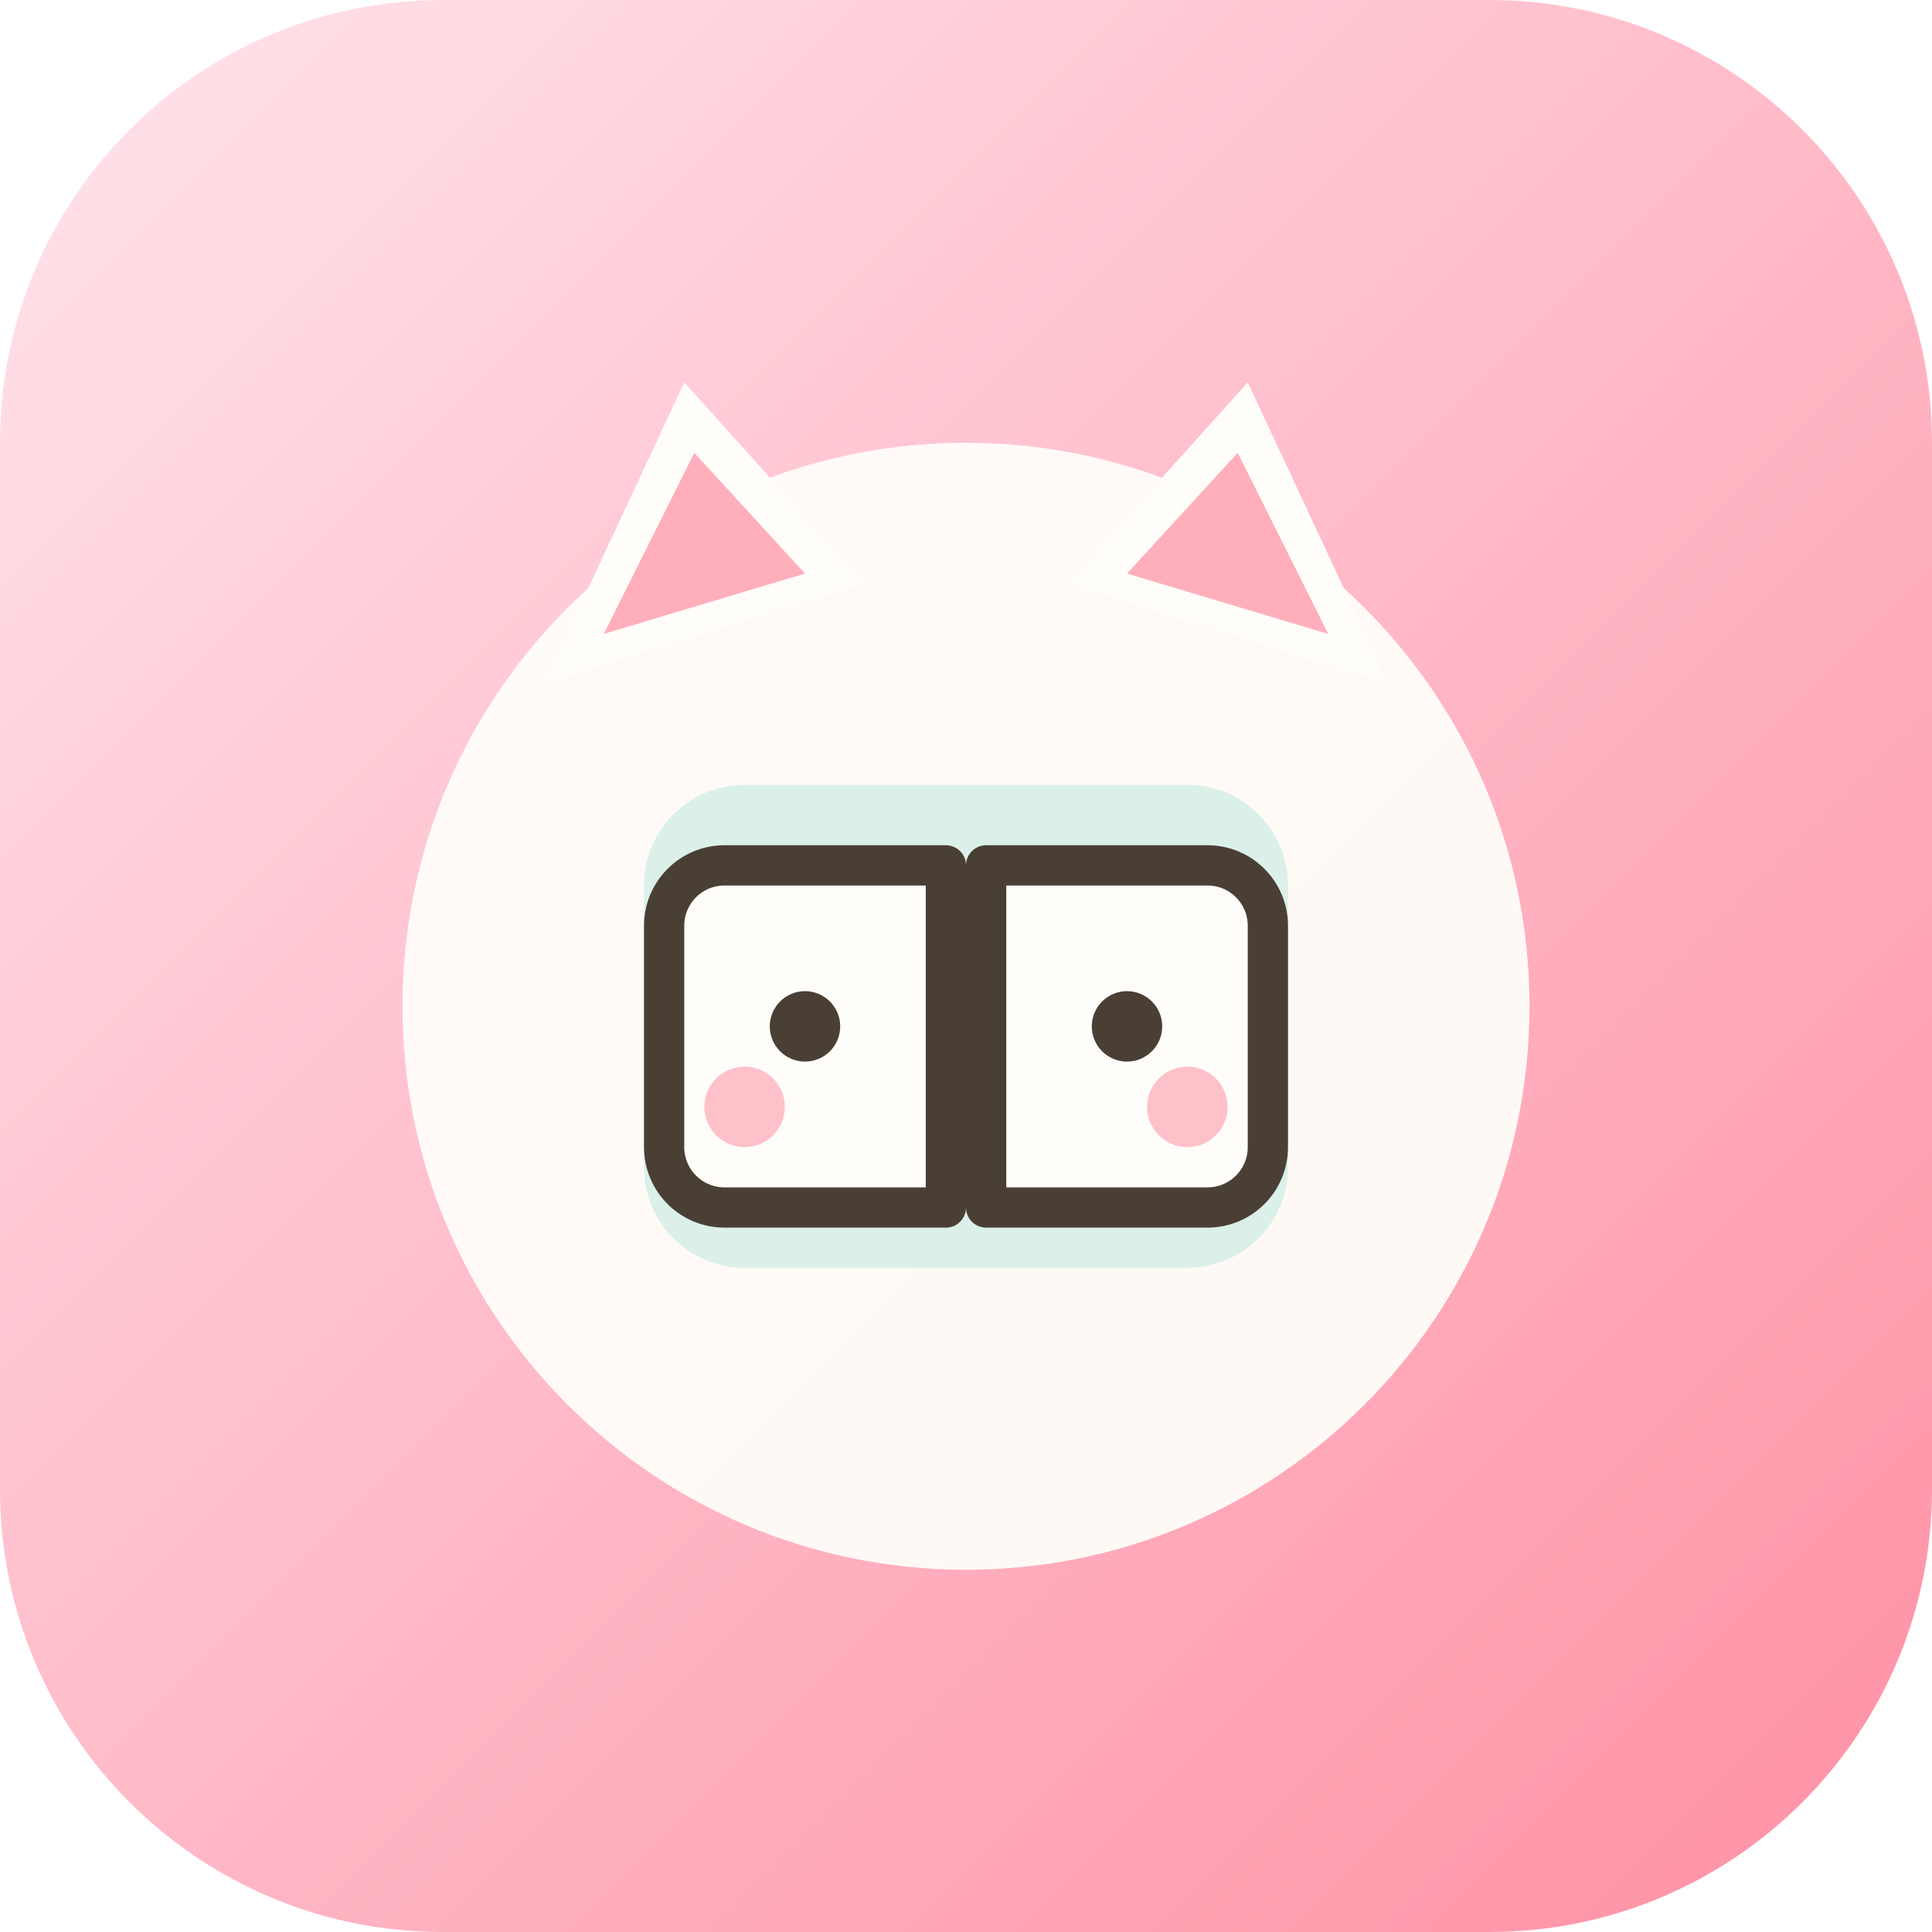
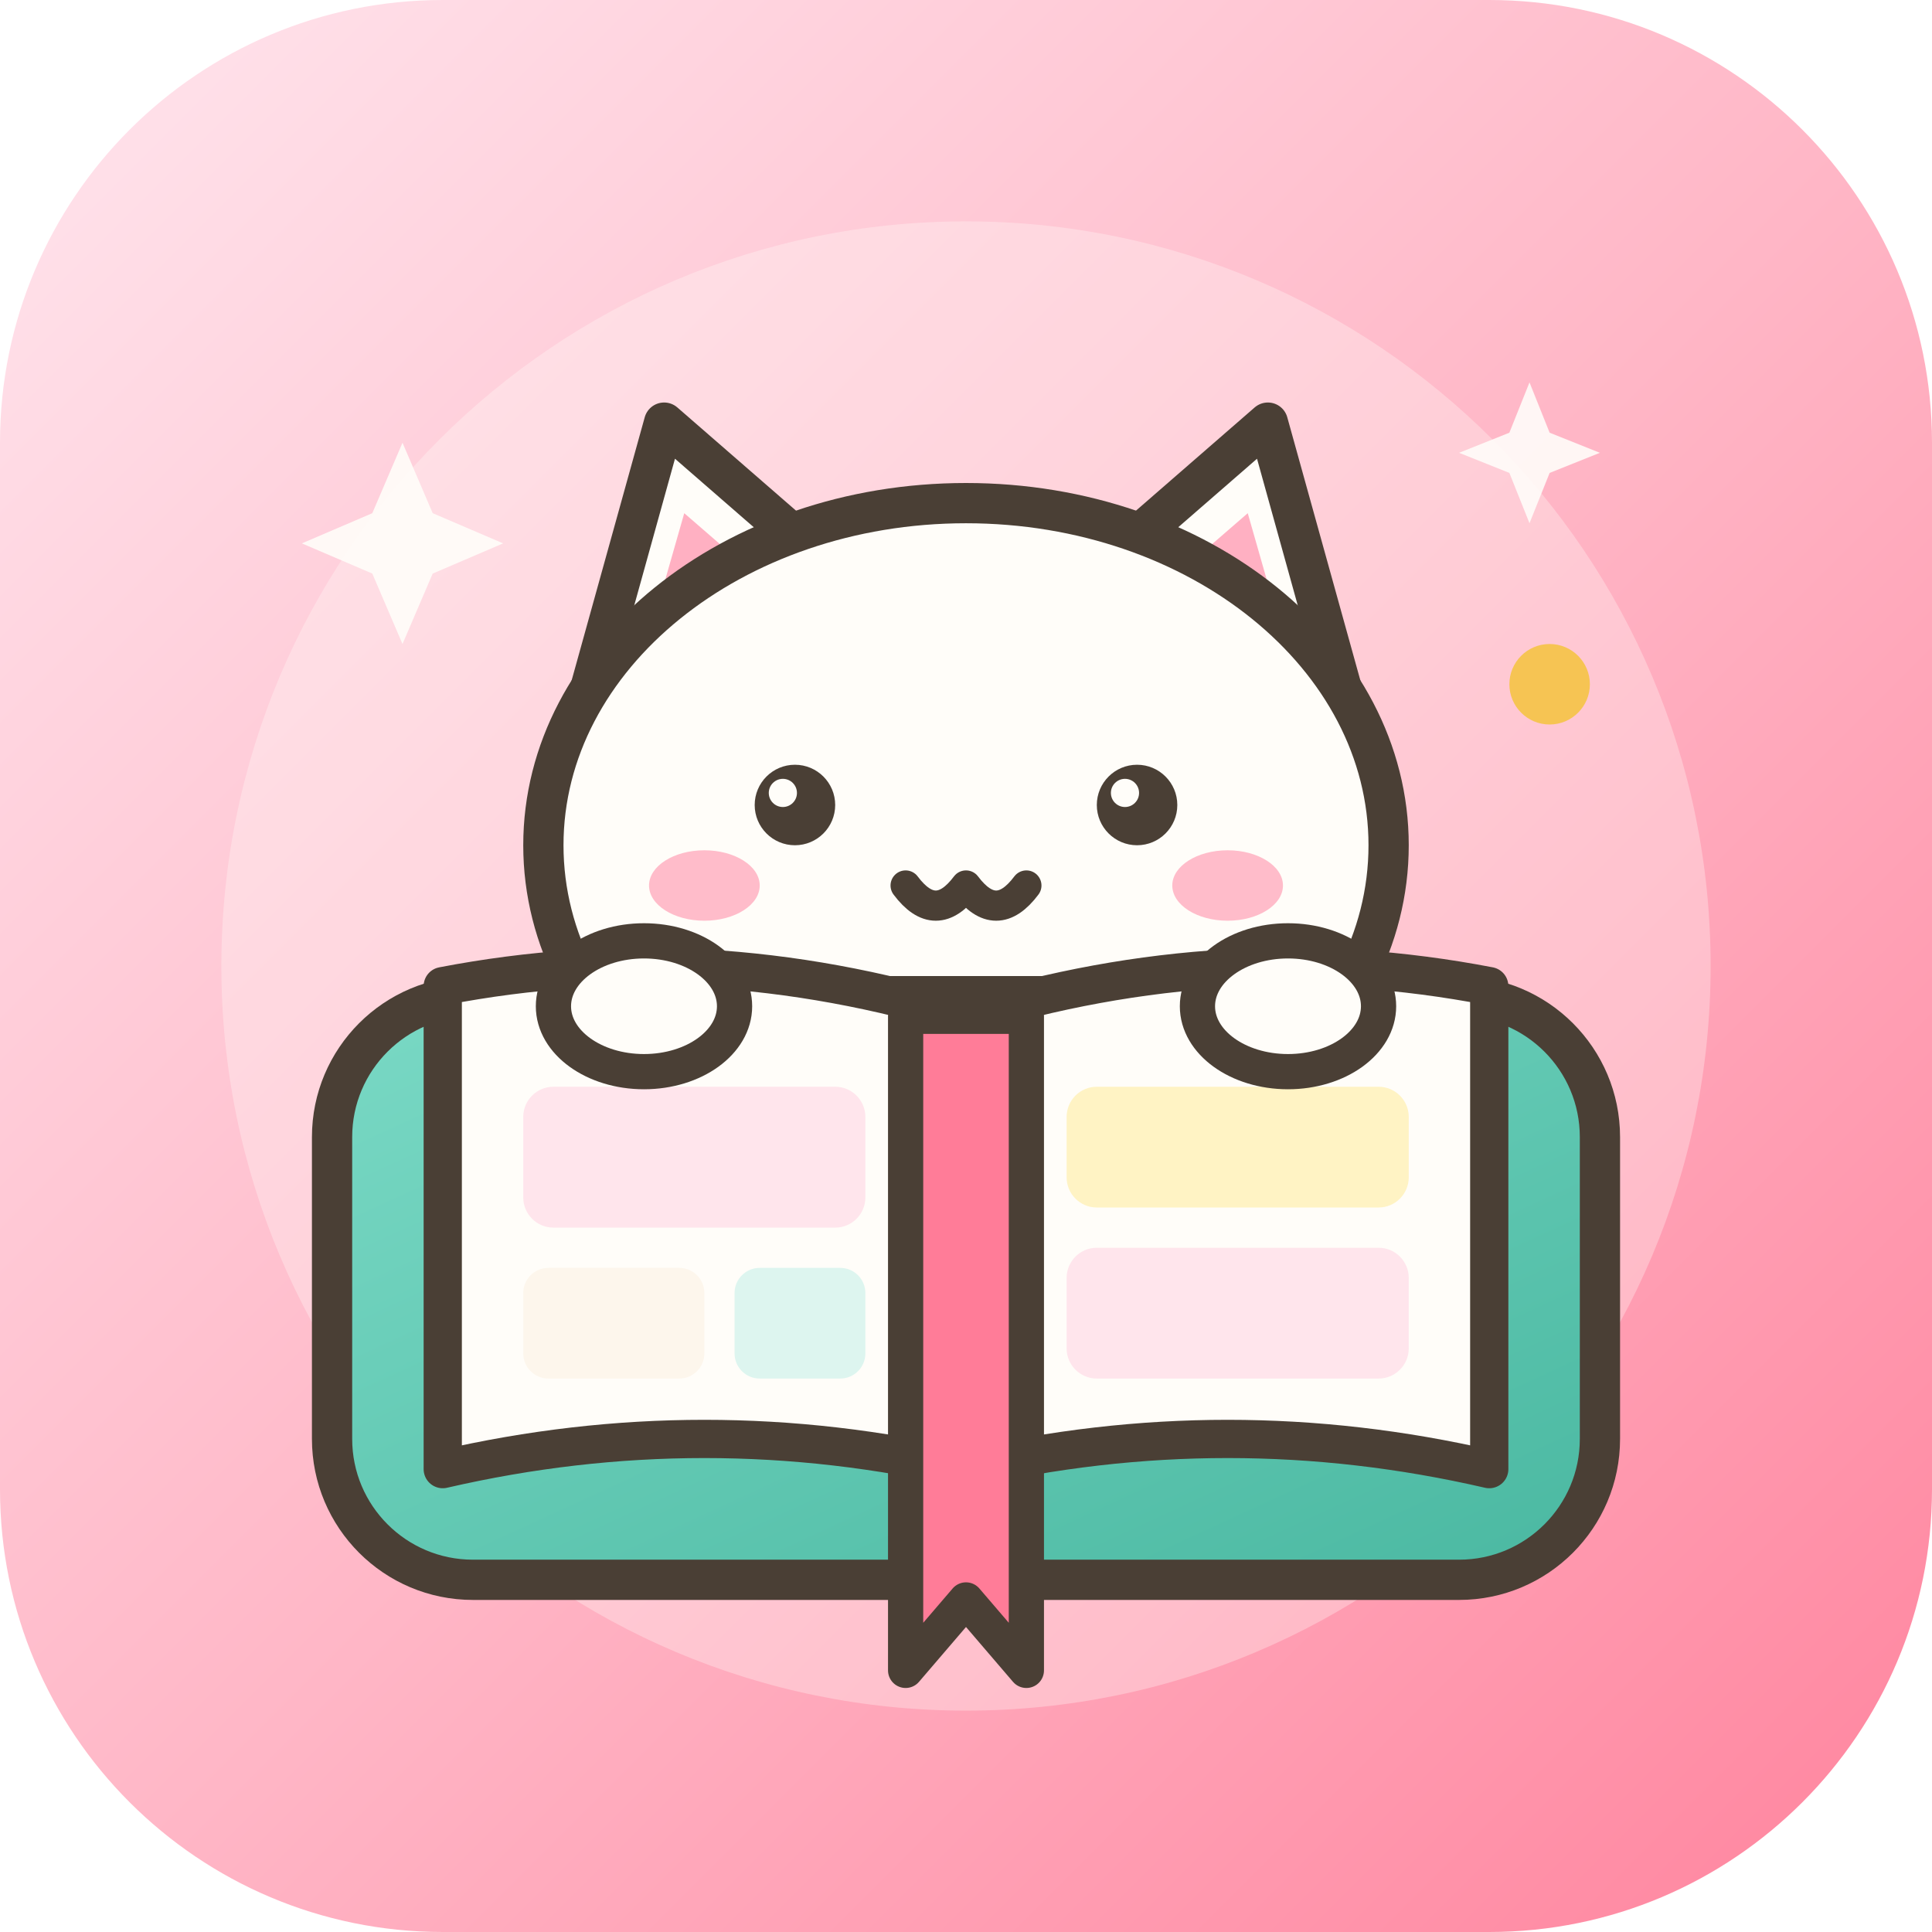
<svg xmlns="http://www.w3.org/2000/svg" viewBox="0 0 192 192" width="192" height="192">
  <defs>
    <linearGradient id="bg" x1="0%" y1="0%" x2="100%" y2="100%">
-       <stop offset="0%" stop-color="#FFE5EC" />
-       <stop offset="100%" stop-color="#FF8FA3" />
+       <stop offset="0%" stop-color="#FFE6EE" />
+       <stop offset="52%" stop-color="#FFB6C6" />
+       <stop offset="100%" stop-color="#FF839D" />
+     </linearGradient>
+     <linearGradient id="bookCover" x1="0%" y1="0%" x2="100%" y2="100%">
+       <stop offset="0%" stop-color="#7AD9C5" />
+       <stop offset="100%" stop-color="#4AB8A1" />
    </linearGradient>
  </defs>
  <rect width="192" height="192" rx="44" fill="url(#bg)" />
-   <circle cx="96" cy="100" r="56" fill="#FFFDF9" opacity="0.95" />
-   <path d="M54 68 L68 38 L86 58 Z" fill="#FFFDF9" />
-   <path d="M138 68 L124 38 L106 58 Z" fill="#FFFDF9" />
-   <path d="M60 63 L69 45 L80 57 Z" fill="#FF8FA3" opacity="0.7" />
-   <path d="M132 63 L123 45 L112 57 Z" fill="#FF8FA3" opacity="0.7" />
-   <rect x="64" y="78" width="64" height="48" rx="10" fill="#7AD9C5" opacity="0.28" />
-   <path d="M72 86 H94 V120 H72 A6 6 0 0 1 66 114 V92 A6 6 0 0 1 72 86 Z" fill="#FFFDF9" stroke="#4A3F35" stroke-width="4" stroke-linejoin="round" />
-   <path d="M120 86 H98 V120 H120 A6 6 0 0 0 126 114 V92 A6 6 0 0 0 120 86 Z" fill="#FFFDF9" stroke="#4A3F35" stroke-width="4" stroke-linejoin="round" />
-   <circle cx="80" cy="102" r="3.5" fill="#4A3F35" />
-   <circle cx="112" cy="102" r="3.5" fill="#4A3F35" />
-   <circle cx="74" cy="110" r="4" fill="#FF8FA3" opacity="0.55" />
-   <circle cx="118" cy="110" r="4" fill="#FF8FA3" opacity="0.55" />
+   <circle cx="96" cy="96" r="74" fill="#FFFDF9" opacity="0.32" />
+   <path d="M40 44 L43 51 L50 54 L43 57 L40 64 L37 57 L30 54 L37 51 Z" fill="#FFFDF9" opacity="0.92" />
+   <path d="M152 38 L154 43 L159 45 L154 47 L152 52 L150 47 L145 45 L150 43 Z" fill="#FFFDF9" opacity="0.9" />
+   <circle cx="154" cy="68" r="4" fill="#F6C453" />
+   <path d="M56 78 L66 42 L89 62 Z" fill="#FFFDF9" stroke="#4A3F35" stroke-width="4" stroke-linejoin="round" />
+   <path d="M136 78 L126 42 L103 62 Z" fill="#FFFDF9" stroke="#4A3F35" stroke-width="4" stroke-linejoin="round" />
+   <path d="M62 72 L68 51 L83 64 Z" fill="#FFB0C2" />
+   <path d="M130 72 L124 51 L109 64 Z" fill="#FFB0C2" />
+   <ellipse cx="96" cy="84" rx="42" ry="34" fill="#FFFDF9" stroke="#4A3F35" stroke-width="4" />
+   <circle cx="79" cy="80" r="4" fill="#4A3F35" />
+   <circle cx="113" cy="80" r="4" fill="#4A3F35" />
+   <circle cx="77.8" cy="78.8" r="1.4" fill="#FFFDF9" />
+   <circle cx="111.8" cy="78.8" r="1.4" fill="#FFFDF9" />
+   <ellipse cx="70" cy="88" rx="5.5" ry="3.5" fill="#FF9AB0" opacity="0.65" />
+   <ellipse cx="122" cy="88" rx="5.5" ry="3.5" fill="#FF9AB0" opacity="0.65" />
+   <path d="M90 88 Q93 92 96 88 Q99 92 102 88" fill="none" stroke="#4A3F35" stroke-width="3" stroke-linecap="round" stroke-linejoin="round" />
+   <rect x="33" y="99" width="126" height="58" rx="14" fill="url(#bookCover)" stroke="#4A3F35" stroke-width="4" />
+   <path d="M44 98 Q70 93 96 101 L96 146 Q70 140 44 146 Z" fill="#FFFDF9" stroke="#4A3F35" stroke-width="3.8" stroke-linejoin="round" />
+   <path d="M148 98 Q122 93 96 101 L96 146 Q122 140 148 146 Z" fill="#FFFDF9" stroke="#4A3F35" stroke-width="3.8" stroke-linejoin="round" />
+   <rect x="52" y="108" width="34" height="14" rx="3" fill="#FFE5EC" />
+   <rect x="52" y="126" width="18" height="11" rx="2.5" fill="#FDF6EC" />
+   <rect x="73" y="126" width="13" height="11" rx="2.5" fill="#DDF5EF" />
+   <rect x="106" y="108" width="34" height="12" rx="3" fill="#FFF3C4" />
+   <rect x="106" y="124" width="34" height="13" rx="3" fill="#FFE5EC" />
+   <ellipse cx="64" cy="100" rx="9" ry="6.5" fill="#FFFDF9" stroke="#4A3F35" stroke-width="3.5" />
+   <ellipse cx="128" cy="100" rx="9" ry="6.5" fill="#FFFDF9" stroke="#4A3F35" stroke-width="3.5" />
+   <path d="M90 101 H102 V166 L96 159 L90 166 Z" fill="#FF7C98" stroke="#4A3F35" stroke-width="3.5" stroke-linejoin="round" />
</svg>
